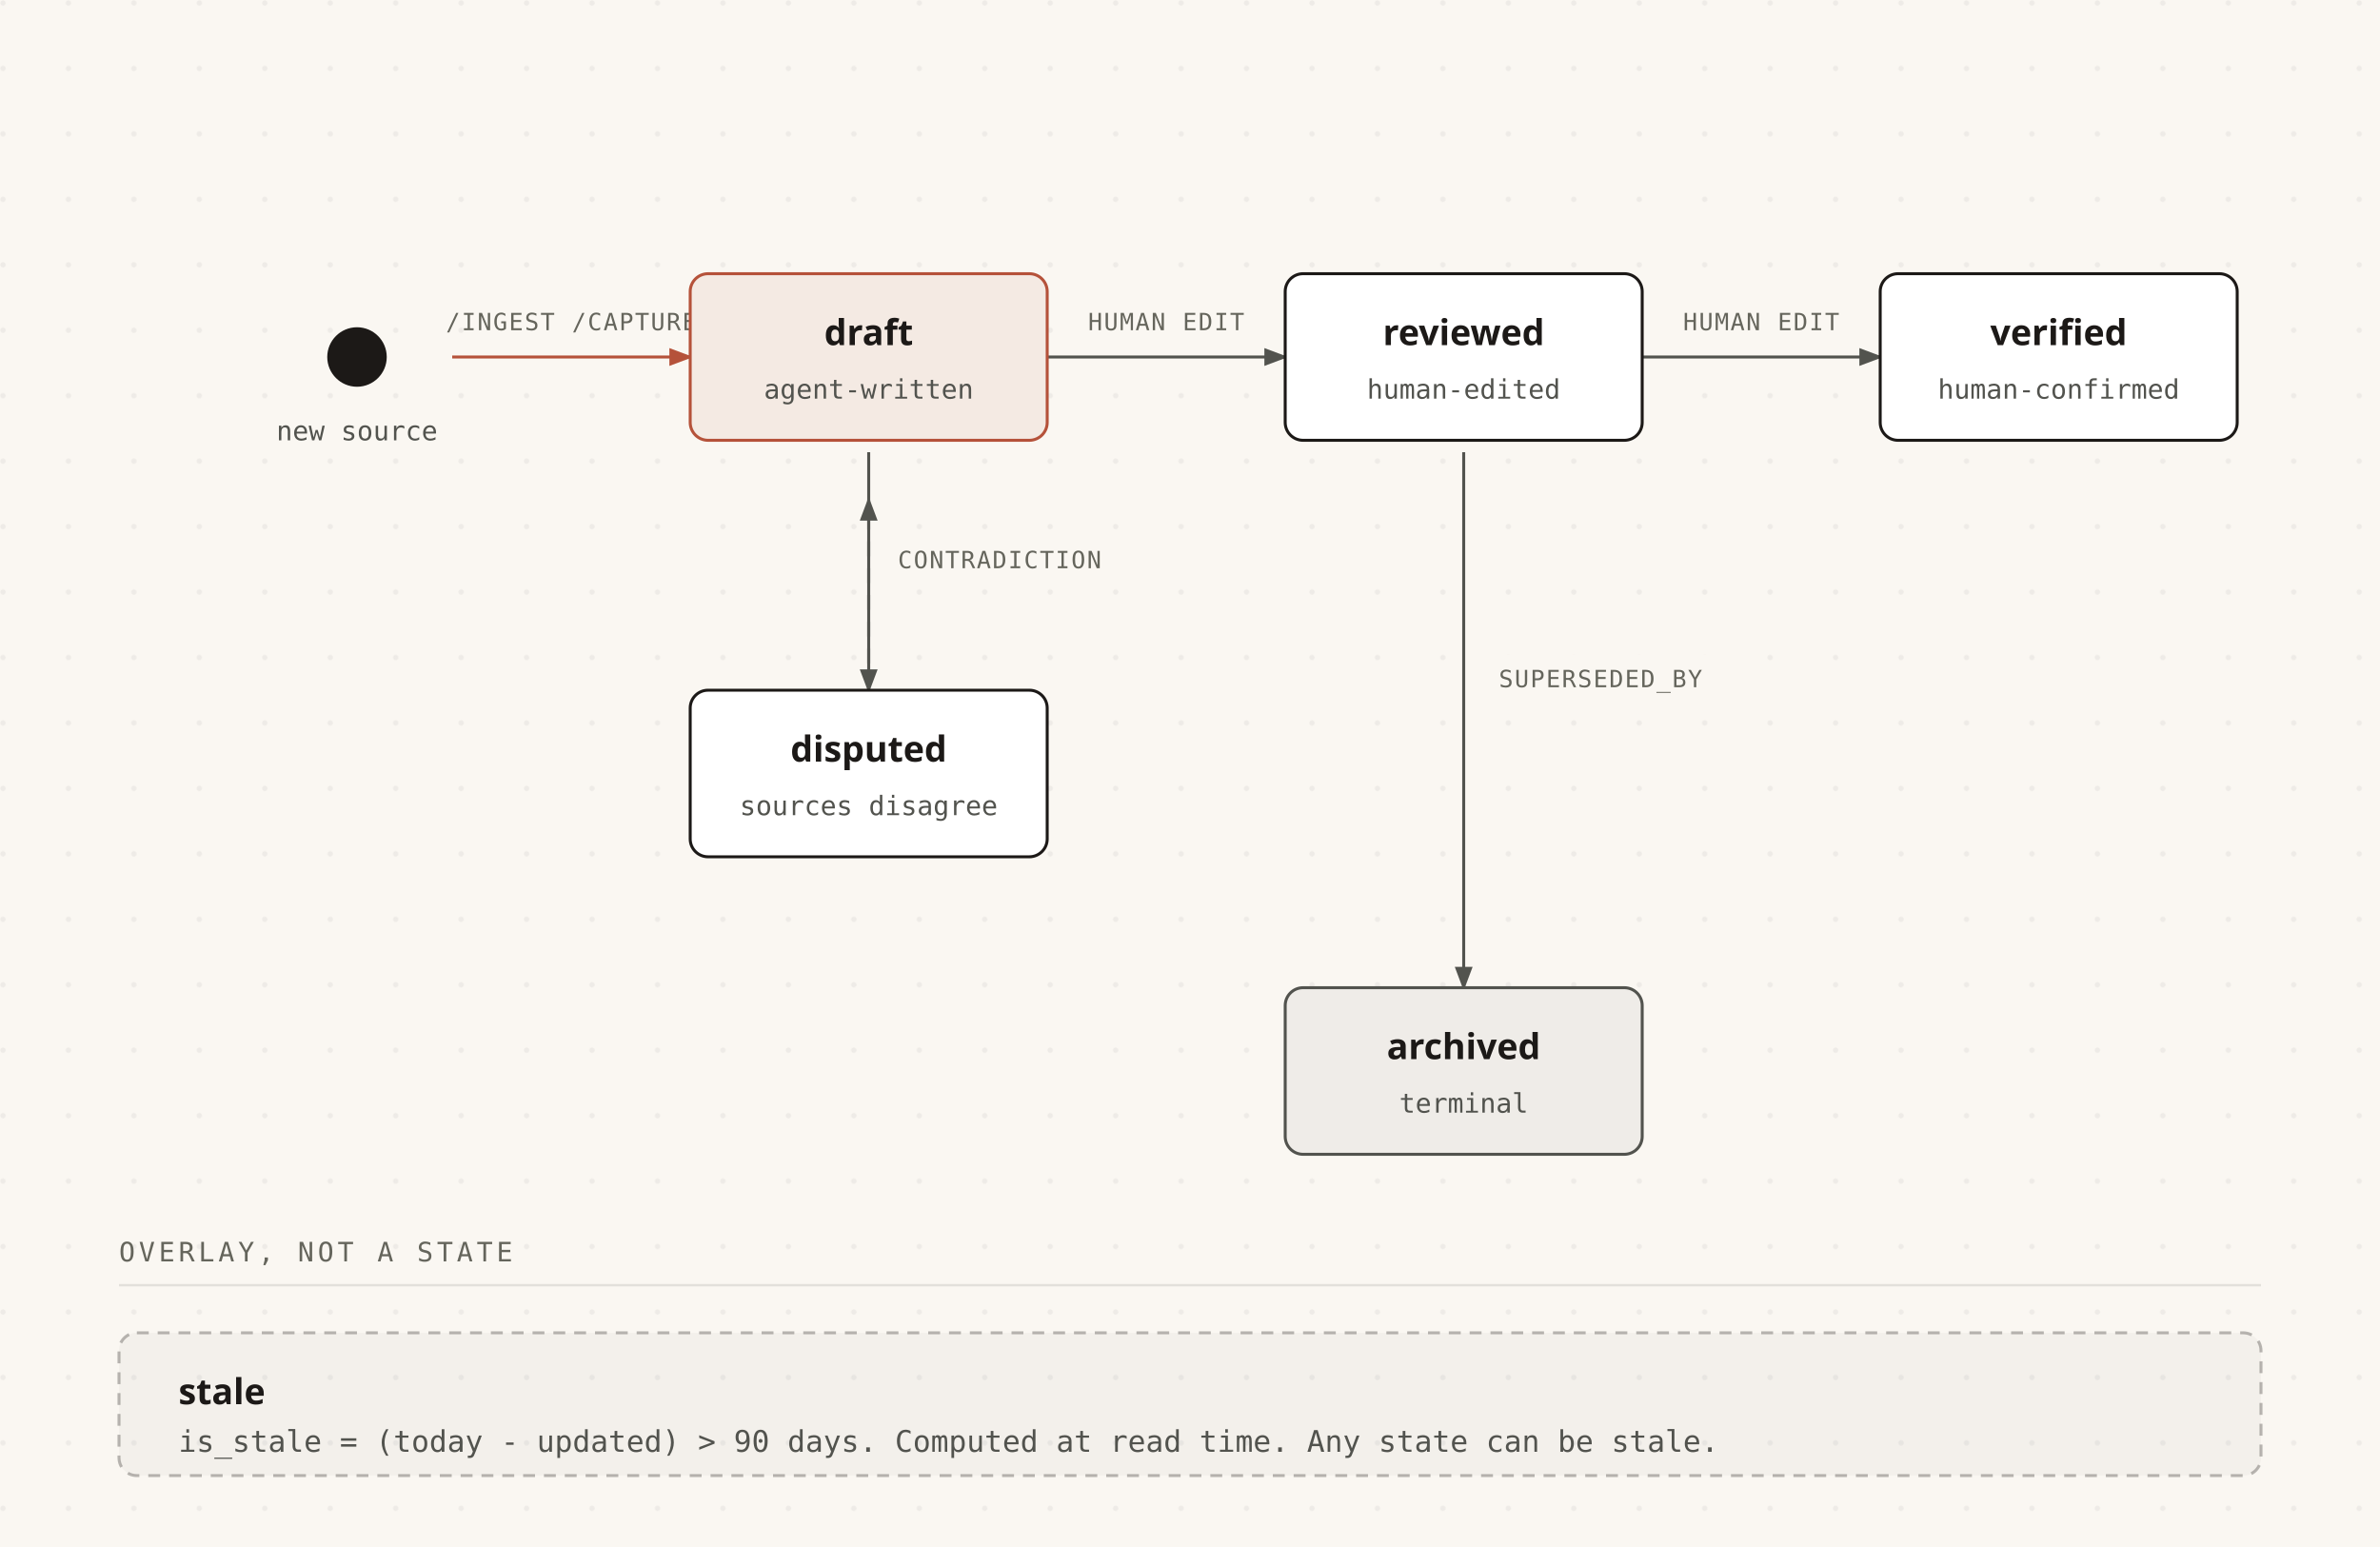
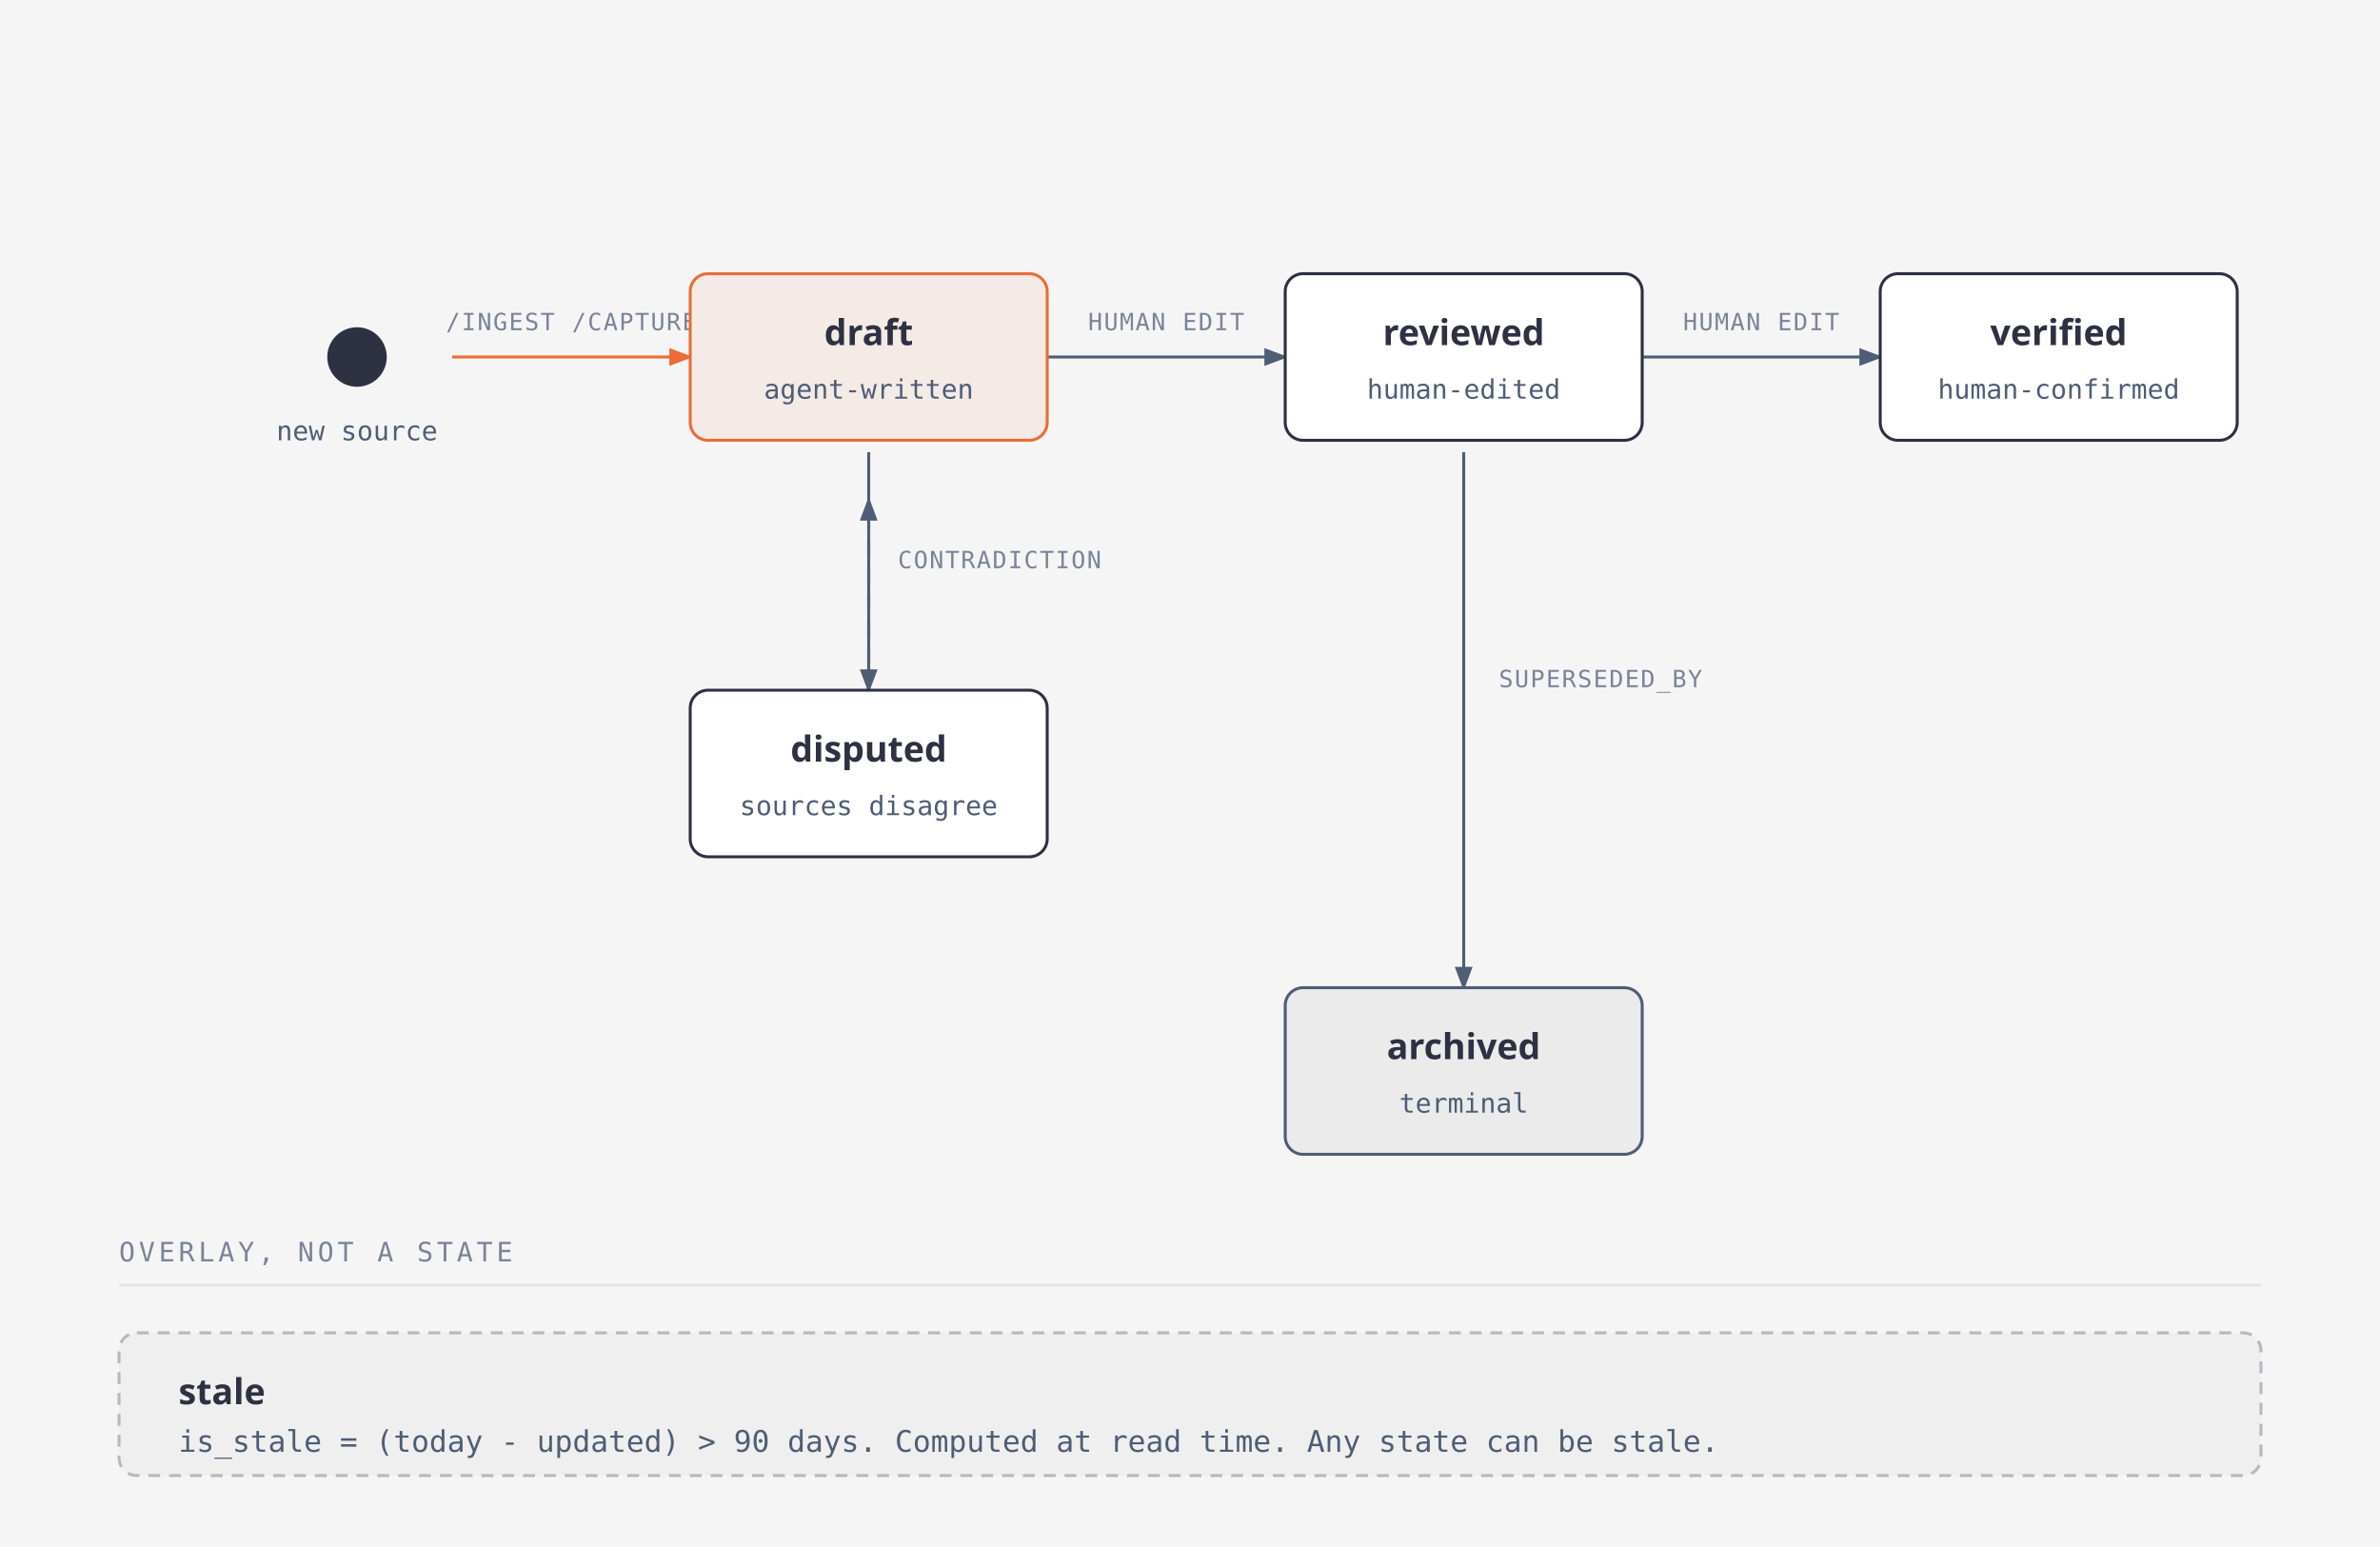
<svg xmlns="http://www.w3.org/2000/svg" viewBox="0 0 800 520">
  <defs>
-     <pattern id="dots" width="22" height="22" patternUnits="userSpaceOnUse">
-       <circle cx="1" cy="1" r="0.9" fill="rgba(11,13,11,0.10)" />
-     </pattern>
    <marker id="arrow" markerWidth="8" markerHeight="6" refX="7" refY="3" orient="auto">
-       <polygon points="0 0, 8 3, 0 6" fill="#52534e" />
+       <polygon points="0 0, 8 3, 0 6" fill="#4f5d75" />
    </marker>
    <marker id="arrow-accent" markerWidth="8" markerHeight="6" refX="7" refY="3" orient="auto">
-       <polygon points="0 0, 8 3, 0 6" fill="#b5523a" />
+       <polygon points="0 0, 8 3, 0 6" fill="#eb6c36" />
    </marker>
  </defs>
-   <rect width="100%" height="100%" fill="#faf7f2" />
-   <rect width="100%" height="100%" fill="url(#dots)" opacity="0.5" />
-   <path d="M 152 120 L 232 120" stroke="#b5523a" stroke-width="1" fill="none" marker-end="url(#arrow-accent)" />
-   <rect x="156" y="100" width="72" height="14" rx="2" fill="#faf7f2" />
-   <text x="192" y="111" fill="#65655c" font-size="8" font-family="'Geist Mono', monospace" text-anchor="middle" letter-spacing="0.06em">/INGEST /CAPTURE</text>
-   <path d="M 352 120 L 432 120" stroke="#52534e" stroke-width="1" fill="none" marker-end="url(#arrow)" />
-   <rect x="356" y="100" width="72" height="14" rx="2" fill="#faf7f2" />
-   <text x="392" y="111" fill="#65655c" font-size="8" font-family="'Geist Mono', monospace" text-anchor="middle" letter-spacing="0.06em">HUMAN EDIT</text>
-   <path d="M 552 120 L 632 120" stroke="#52534e" stroke-width="1" fill="none" marker-end="url(#arrow)" />
-   <rect x="556" y="100" width="72" height="14" rx="2" fill="#faf7f2" />
-   <text x="592" y="111" fill="#65655c" font-size="8" font-family="'Geist Mono', monospace" text-anchor="middle" letter-spacing="0.06em">HUMAN EDIT</text>
-   <path d="M 292 152 L 292 232" stroke="#52534e" stroke-width="1" fill="none" marker-end="url(#arrow)" />
-   <rect x="296" y="180" width="80" height="14" rx="2" fill="#faf7f2" />
-   <text x="336" y="191" fill="#65655c" font-size="8" font-family="'Geist Mono', monospace" text-anchor="middle" letter-spacing="0.06em">CONTRADICTION</text>
-   <path d="M 492 152 L 492 332" stroke="#52534e" stroke-width="1" fill="none" marker-end="url(#arrow)" />
-   <rect x="496" y="220" width="84" height="14" rx="2" fill="#faf7f2" />
-   <text x="538" y="231" fill="#65655c" font-size="8" font-family="'Geist Mono', monospace" text-anchor="middle" letter-spacing="0.06em">SUPERSEDED_BY</text>
-   <path d="M 292 232 L 292 168" stroke="#52534e" stroke-width="1" fill="none" stroke-dasharray="5,4" marker-end="url(#arrow)" />
-   <circle cx="120" cy="120" r="10" fill="#1c1917" />
-   <text x="120" y="148" fill="#52534e" font-size="9" font-family="'Geist Mono', monospace" text-anchor="middle">new source</text>
-   <rect x="232" y="92" width="120" height="56" rx="6" fill="#faf7f2" />
-   <rect x="232" y="92" width="120" height="56" rx="6" fill="rgba(181,82,58,0.08)" stroke="#b5523a" />
-   <text x="292" y="116" fill="#1c1917" font-size="12" font-weight="600" font-family="'Geist', sans-serif" text-anchor="middle">draft</text>
-   <text x="292" y="134" fill="#52534e" font-size="9" font-family="'Geist Mono', monospace" text-anchor="middle">agent-written</text>
-   <rect x="432" y="92" width="120" height="56" rx="6" fill="#faf7f2" />
-   <rect x="432" y="92" width="120" height="56" rx="6" fill="#ffffff" stroke="#1c1917" />
-   <text x="492" y="116" fill="#1c1917" font-size="12" font-weight="600" font-family="'Geist', sans-serif" text-anchor="middle">reviewed</text>
-   <text x="492" y="134" fill="#52534e" font-size="9" font-family="'Geist Mono', monospace" text-anchor="middle">human-edited</text>
-   <rect x="632" y="92" width="120" height="56" rx="6" fill="#faf7f2" />
-   <rect x="632" y="92" width="120" height="56" rx="6" fill="#ffffff" stroke="#1c1917" />
-   <text x="692" y="116" fill="#1c1917" font-size="12" font-weight="600" font-family="'Geist', sans-serif" text-anchor="middle">verified</text>
-   <text x="692" y="134" fill="#52534e" font-size="9" font-family="'Geist Mono', monospace" text-anchor="middle">human-confirmed</text>
-   <rect x="232" y="232" width="120" height="56" rx="6" fill="#faf7f2" />
-   <rect x="232" y="232" width="120" height="56" rx="6" fill="#ffffff" stroke="#1c1917" />
-   <text x="292" y="256" fill="#1c1917" font-size="12" font-weight="600" font-family="'Geist', sans-serif" text-anchor="middle">disputed</text>
-   <text x="292" y="274" fill="#52534e" font-size="9" font-family="'Geist Mono', monospace" text-anchor="middle">sources disagree</text>
-   <rect x="432" y="332" width="120" height="56" rx="6" fill="#faf7f2" />
-   <rect x="432" y="332" width="120" height="56" rx="6" fill="rgba(28,25,23,0.05)" stroke="#52534e" />
-   <text x="492" y="356" fill="#1c1917" font-size="12" font-weight="600" font-family="'Geist', sans-serif" text-anchor="middle">archived</text>
-   <text x="492" y="374" fill="#52534e" font-size="9" font-family="'Geist Mono', monospace" text-anchor="middle">terminal</text>
-   <line x1="40" y1="432" x2="760" y2="432" stroke="rgba(11,13,11,0.10)" stroke-width="0.8" />
-   <text x="40" y="424" fill="#65655c" font-size="9" font-family="'Geist Mono', monospace" letter-spacing="0.14em">OVERLAY, NOT A STATE</text>
-   <rect x="40" y="448" width="720" height="48" rx="6" fill="rgba(28,25,23,0.03)" stroke="rgba(28,25,23,0.30)" stroke-dasharray="4,3" />
-   <text x="60" y="472" fill="#1c1917" font-size="12" font-weight="600" font-family="'Geist', sans-serif">stale</text>
-   <text x="60" y="488" fill="#52534e" font-size="10" font-family="'Geist Mono', monospace">is_stale = (today - updated) &gt; 90 days. Computed at read time. Any state can be stale.</text>
+   <rect width="100%" height="100%" fill="#f5f5f5" />
+   <path d="M 152 120 L 232 120" stroke="#eb6c36" stroke-width="1" fill="none" marker-end="url(#arrow-accent)" />
+   <rect x="156" y="100" width="72" height="14" rx="2" fill="#f5f5f5" />
+   <text x="192" y="111" fill="#7a8399" font-size="8" font-family="'Geist Mono', monospace" text-anchor="middle" letter-spacing="0.06em">/INGEST /CAPTURE</text>
+   <path d="M 352 120 L 432 120" stroke="#4f5d75" stroke-width="1" fill="none" marker-end="url(#arrow)" />
+   <rect x="356" y="100" width="72" height="14" rx="2" fill="#f5f5f5" />
+   <text x="392" y="111" fill="#7a8399" font-size="8" font-family="'Geist Mono', monospace" text-anchor="middle" letter-spacing="0.06em">HUMAN EDIT</text>
+   <path d="M 552 120 L 632 120" stroke="#4f5d75" stroke-width="1" fill="none" marker-end="url(#arrow)" />
+   <rect x="556" y="100" width="72" height="14" rx="2" fill="#f5f5f5" />
+   <text x="592" y="111" fill="#7a8399" font-size="8" font-family="'Geist Mono', monospace" text-anchor="middle" letter-spacing="0.06em">HUMAN EDIT</text>
+   <path d="M 292 152 L 292 232" stroke="#4f5d75" stroke-width="1" fill="none" marker-end="url(#arrow)" />
+   <rect x="296" y="180" width="80" height="14" rx="2" fill="#f5f5f5" />
+   <text x="336" y="191" fill="#7a8399" font-size="8" font-family="'Geist Mono', monospace" text-anchor="middle" letter-spacing="0.06em">CONTRADICTION</text>
+   <path d="M 492 152 L 492 332" stroke="#4f5d75" stroke-width="1" fill="none" marker-end="url(#arrow)" />
+   <rect x="496" y="220" width="84" height="14" rx="2" fill="#f5f5f5" />
+   <text x="538" y="231" fill="#7a8399" font-size="8" font-family="'Geist Mono', monospace" text-anchor="middle" letter-spacing="0.06em">SUPERSEDED_BY</text>
+   <path d="M 292 232 L 292 168" stroke="#4f5d75" stroke-width="1" fill="none" stroke-dasharray="5,4" marker-end="url(#arrow)" />
+   <circle cx="120" cy="120" r="10" fill="#2d3142" />
+   <text x="120" y="148" fill="#4f5d75" font-size="9" font-family="'Geist Mono', monospace" text-anchor="middle">new source</text>
+   <rect x="232" y="92" width="120" height="56" rx="6" fill="#f5f5f5" />
+   <rect x="232" y="92" width="120" height="56" rx="6" fill="rgba(235,108,54,0.08)" stroke="#eb6c36" />
+   <text x="292" y="116" fill="#2d3142" font-size="12" font-weight="600" font-family="'Geist', sans-serif" text-anchor="middle">draft</text>
+   <text x="292" y="134" fill="#4f5d75" font-size="9" font-family="'Geist Mono', monospace" text-anchor="middle">agent-written</text>
+   <rect x="432" y="92" width="120" height="56" rx="6" fill="#f5f5f5" />
+   <rect x="432" y="92" width="120" height="56" rx="6" fill="#ffffff" stroke="#2d3142" />
+   <text x="492" y="116" fill="#2d3142" font-size="12" font-weight="600" font-family="'Geist', sans-serif" text-anchor="middle">reviewed</text>
+   <text x="492" y="134" fill="#4f5d75" font-size="9" font-family="'Geist Mono', monospace" text-anchor="middle">human-edited</text>
+   <rect x="632" y="92" width="120" height="56" rx="6" fill="#f5f5f5" />
+   <rect x="632" y="92" width="120" height="56" rx="6" fill="#ffffff" stroke="#2d3142" />
+   <text x="692" y="116" fill="#2d3142" font-size="12" font-weight="600" font-family="'Geist', sans-serif" text-anchor="middle">verified</text>
+   <text x="692" y="134" fill="#4f5d75" font-size="9" font-family="'Geist Mono', monospace" text-anchor="middle">human-confirmed</text>
+   <rect x="232" y="232" width="120" height="56" rx="6" fill="#f5f5f5" />
+   <rect x="232" y="232" width="120" height="56" rx="6" fill="#ffffff" stroke="#2d3142" />
+   <text x="292" y="256" fill="#2d3142" font-size="12" font-weight="600" font-family="'Geist', sans-serif" text-anchor="middle">disputed</text>
+   <text x="292" y="274" fill="#4f5d75" font-size="9" font-family="'Geist Mono', monospace" text-anchor="middle">sources disagree</text>
+   <rect x="432" y="332" width="120" height="56" rx="6" fill="#f5f5f5" />
+   <rect x="432" y="332" width="120" height="56" rx="6" fill="rgba(45,49,66,0.05)" stroke="#4f5d75" />
+   <text x="492" y="356" fill="#2d3142" font-size="12" font-weight="600" font-family="'Geist', sans-serif" text-anchor="middle">archived</text>
+   <text x="492" y="374" fill="#4f5d75" font-size="9" font-family="'Geist Mono', monospace" text-anchor="middle">terminal</text>
+   <line x1="40" y1="432" x2="760" y2="432" stroke="rgba(45,49,66,0.10)" stroke-width="0.8" />
+   <text x="40" y="424" fill="#7a8399" font-size="9" font-family="'Geist Mono', monospace" letter-spacing="0.14em">OVERLAY, NOT A STATE</text>
+   <rect x="40" y="448" width="720" height="48" rx="6" fill="rgba(45,49,66,0.03)" stroke="rgba(45,49,66,0.30)" stroke-dasharray="4,3" />
+   <text x="60" y="472" fill="#2d3142" font-size="12" font-weight="600" font-family="'Geist', sans-serif">stale</text>
+   <text x="60" y="488" fill="#4f5d75" font-size="10" font-family="'Geist Mono', monospace">is_stale = (today - updated) &gt; 90 days. Computed at read time. Any state can be stale.</text>
</svg>
